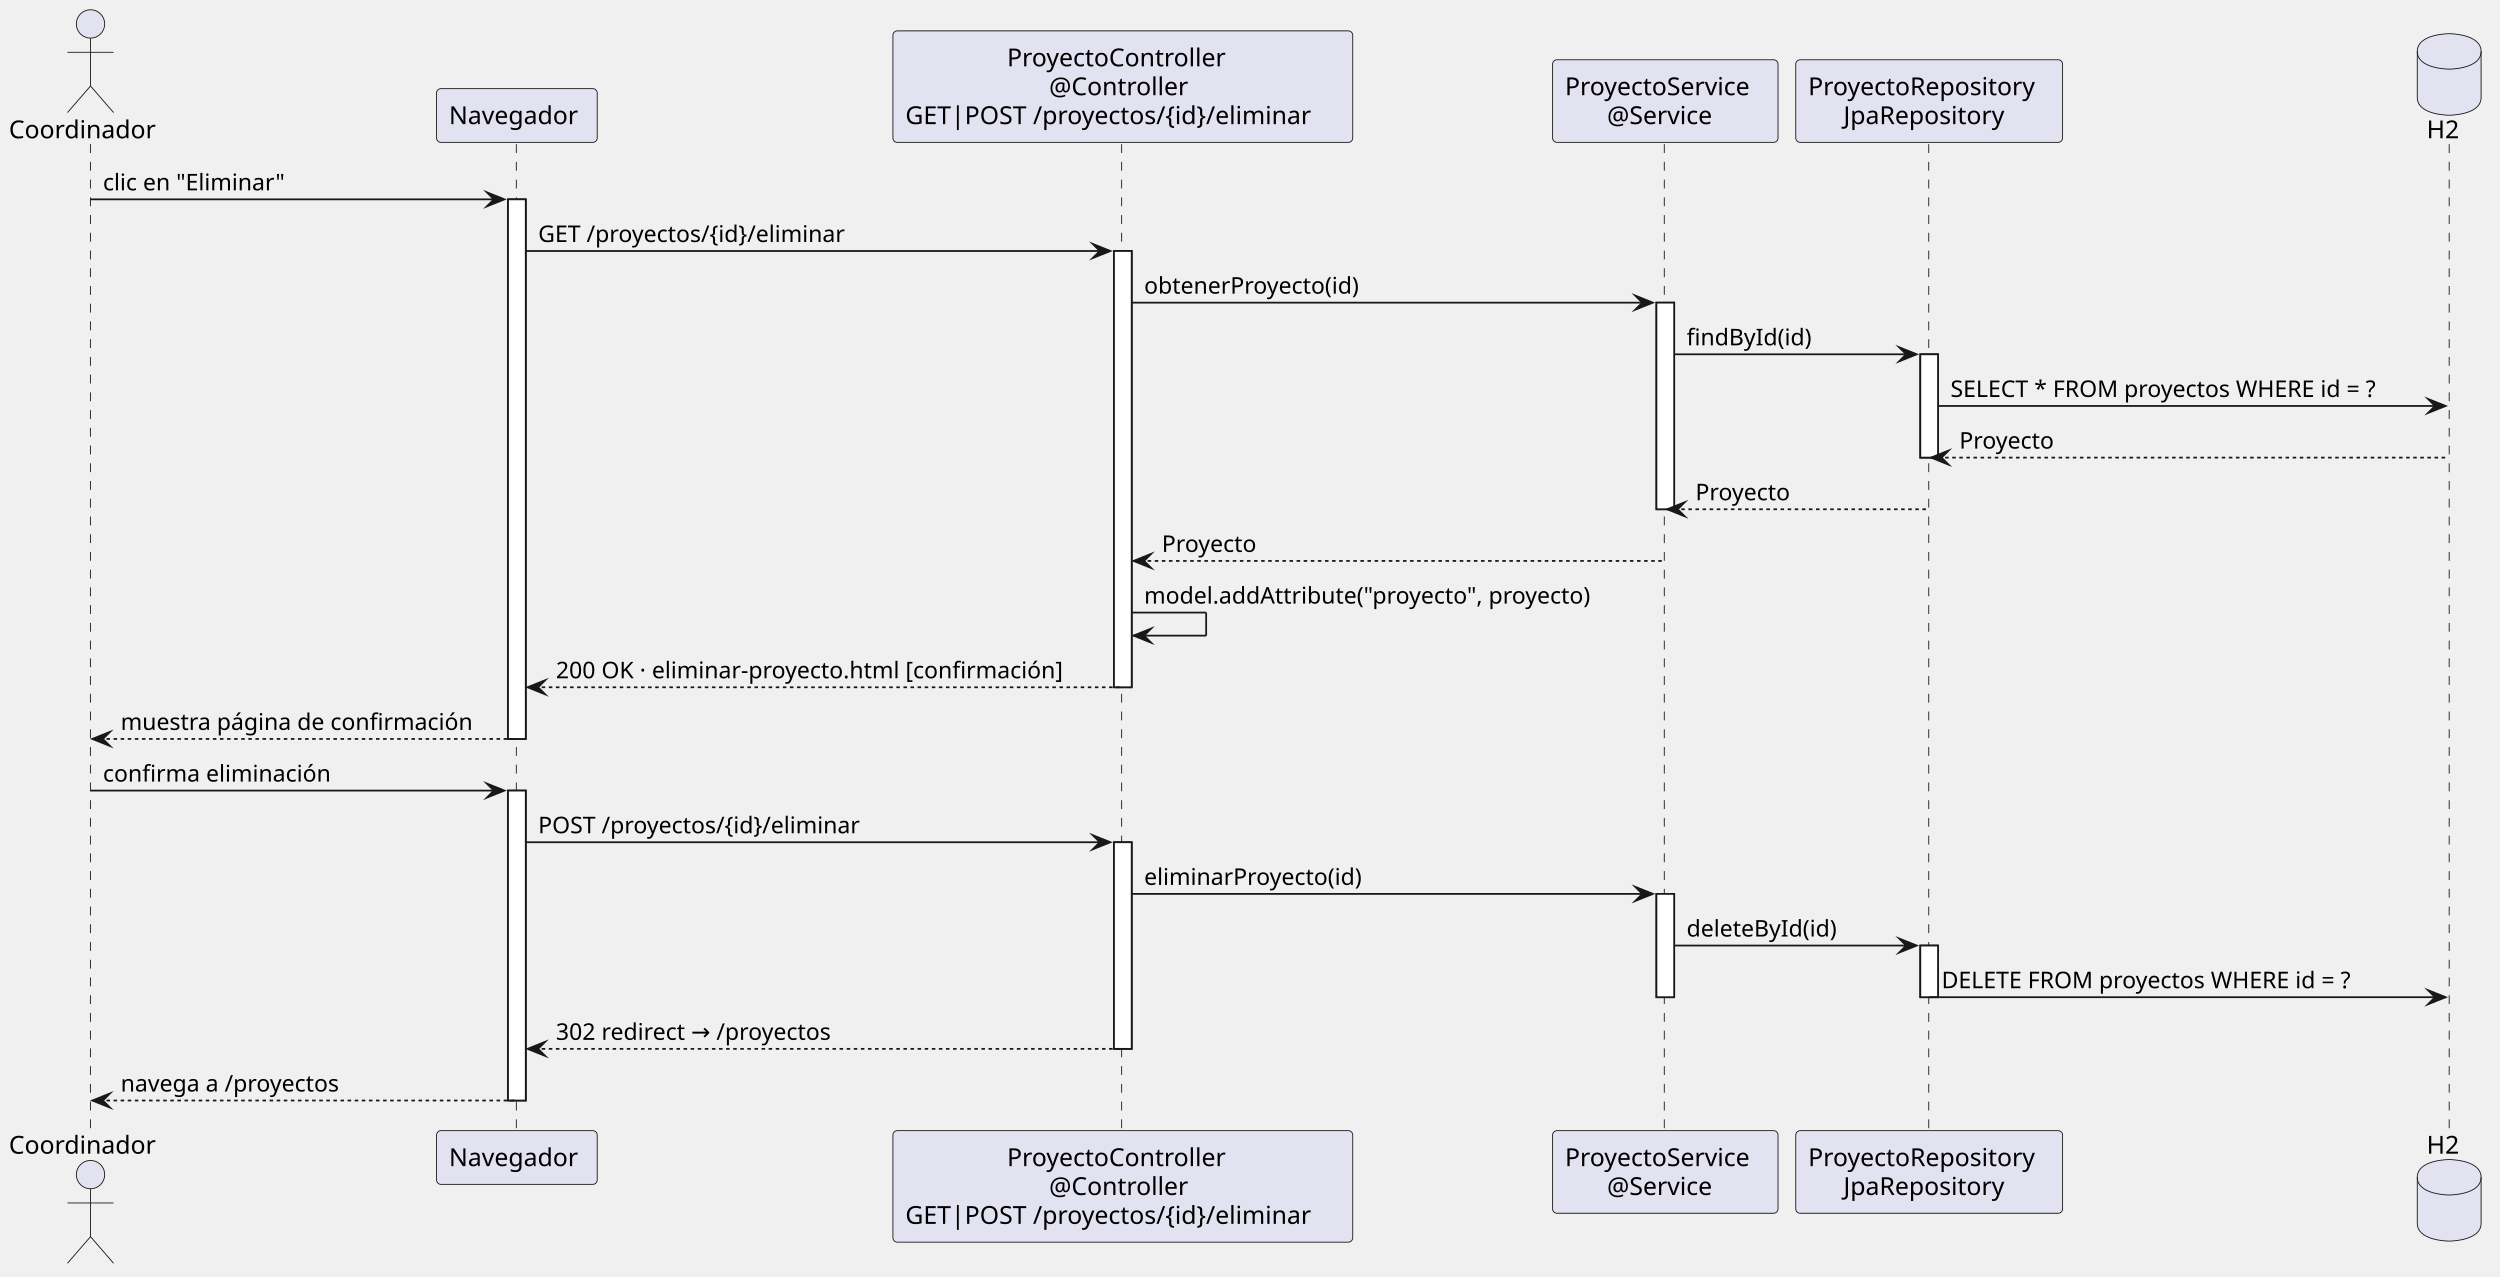
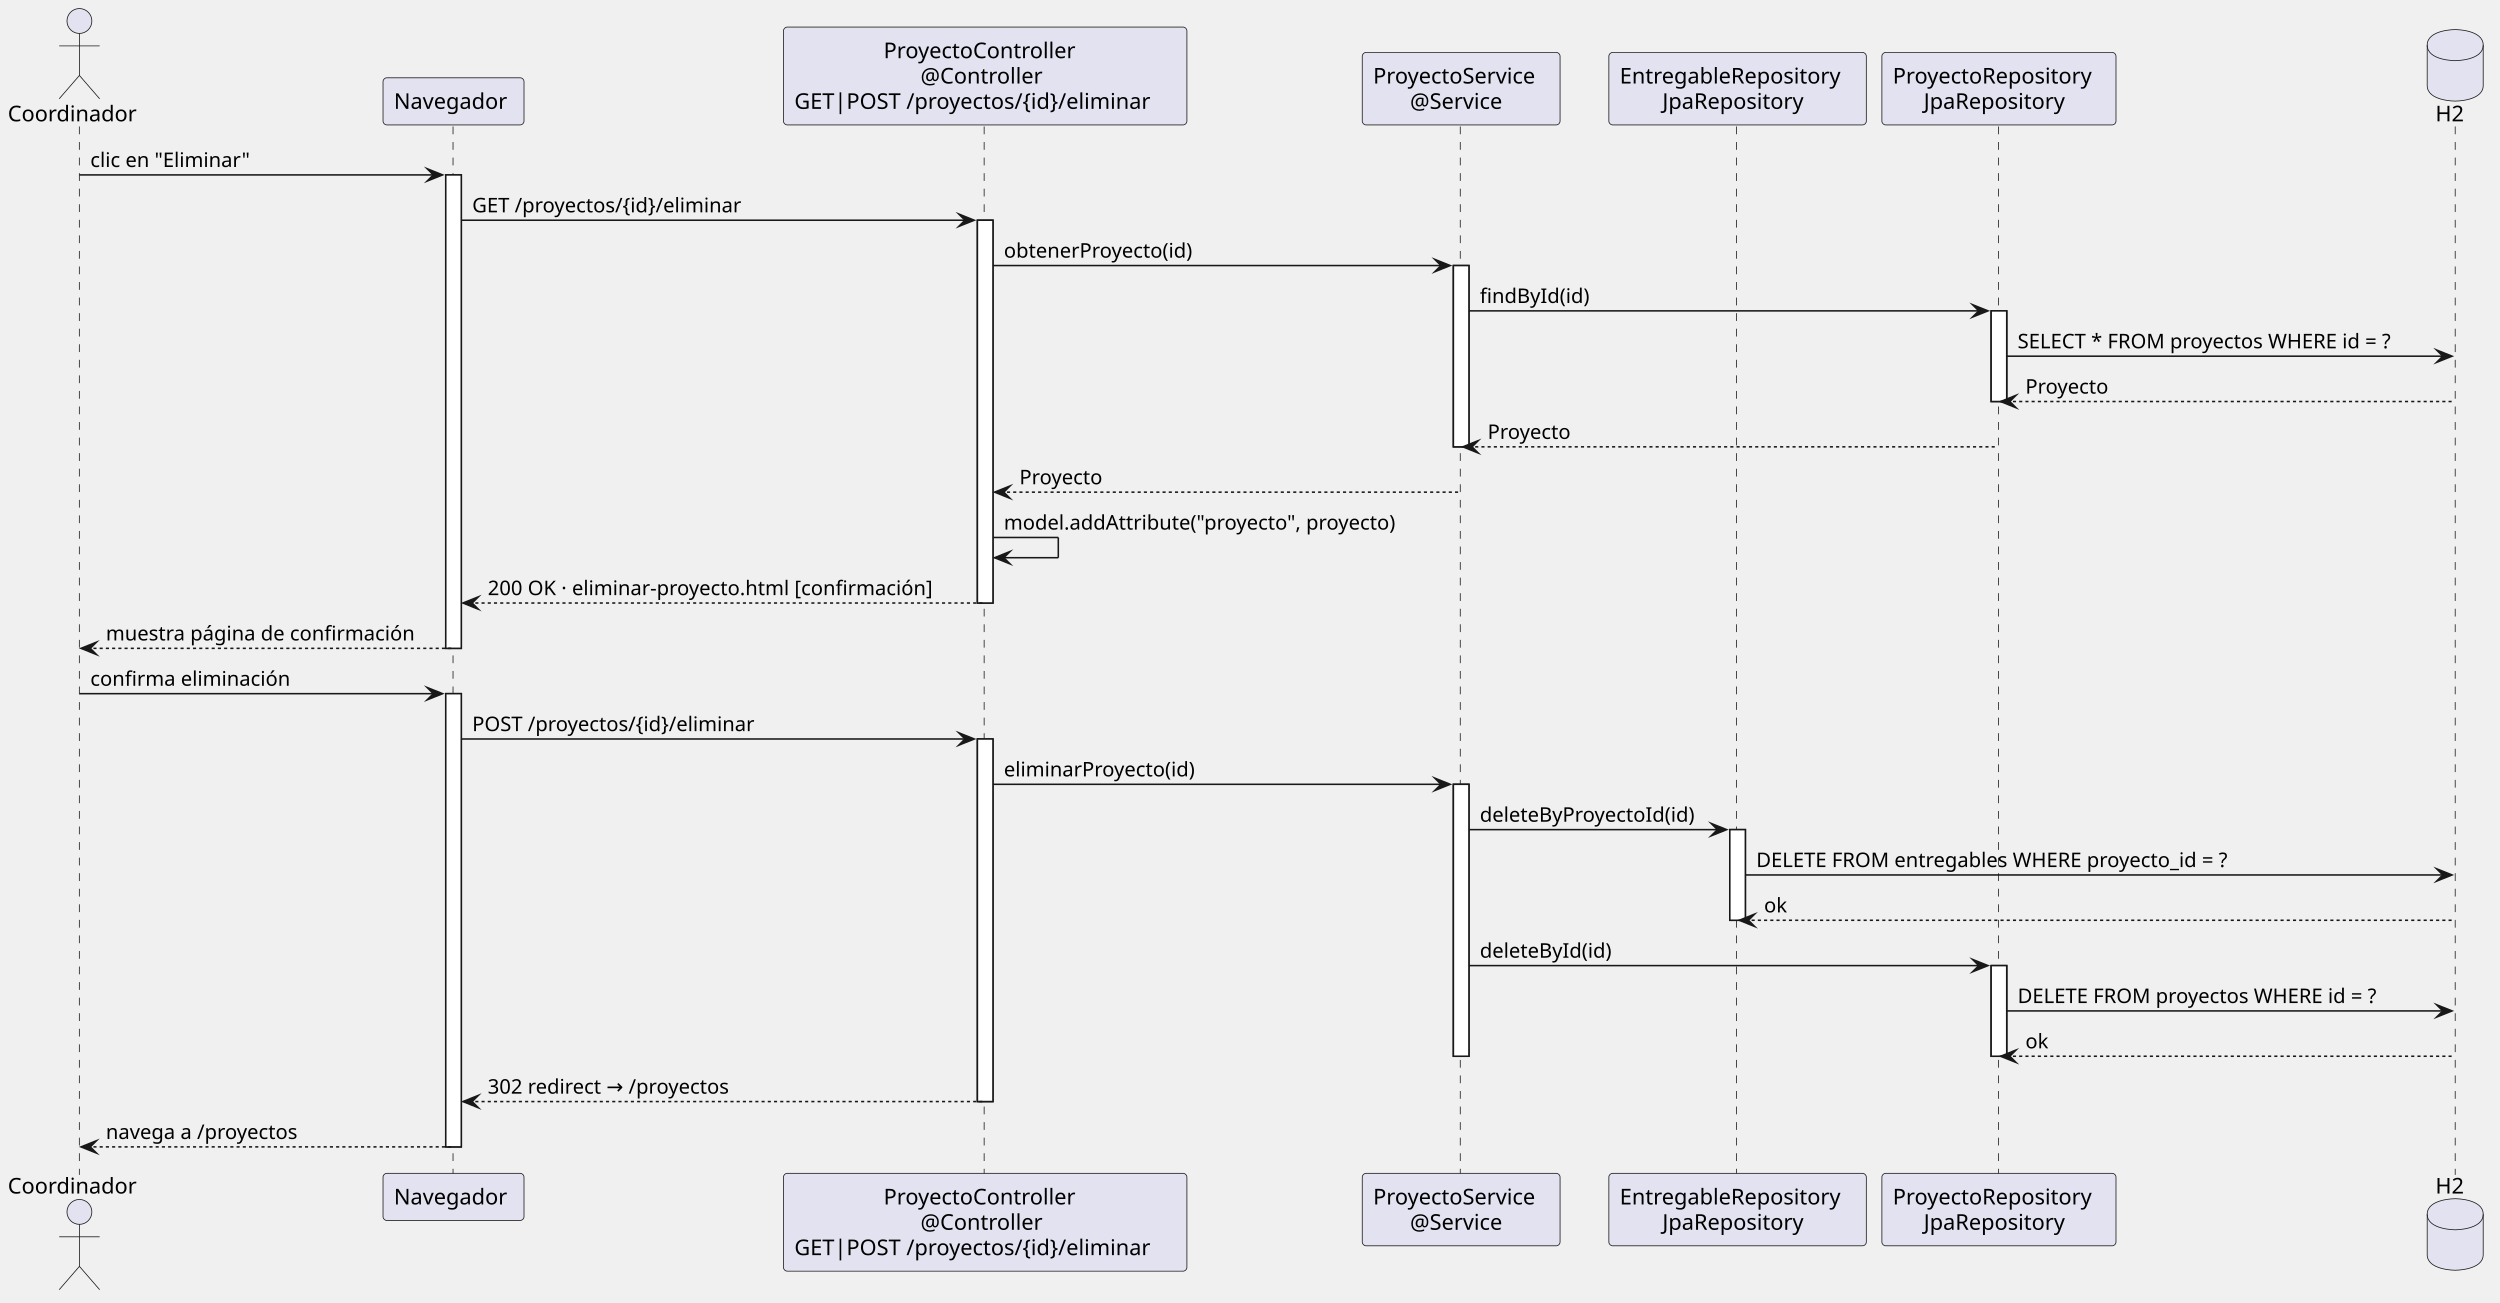
- <svg xmlns="http://www.w3.org/2000/svg" contentStyleType="text/css" data-diagram-type="SEQUENCE" height="720px" preserveAspectRatio="none" style="width:1410px;height:720px;background:#FFFFFF;" version="1.1" viewBox="0 0 1410 720" width="1410px" zoomAndPan="magnify">
+ <svg xmlns="http://www.w3.org/2000/svg" contentStyleType="text/css" data-diagram-type="SEQUENCE" height="837px" preserveAspectRatio="none" style="width:1607px;height:837px;background:#FFFFFF;" version="1.1" viewBox="0 0 1607 837" width="1607px" zoomAndPan="magnify">
  <defs />
  <g>
    <g>
      <rect fill="#FFFFFF" height="304.328" style="stroke:#181818;stroke-width:1;" width="10" x="286.522" y="112.43" />
    </g>
    <g>
-       <rect fill="#FFFFFF" height="174.797" style="stroke:#181818;stroke-width:1;" width="10" x="286.522" y="445.891" />
+       <rect fill="#FFFFFF" height="291.328" style="stroke:#181818;stroke-width:1;" width="10" x="286.522" y="445.891" />
    </g>
    <g>
      <rect fill="#FFFFFF" height="246.062" style="stroke:#181818;stroke-width:1;" width="10" x="628.275" y="141.562" />
    </g>
    <g>
-       <rect fill="#FFFFFF" height="116.531" style="stroke:#181818;stroke-width:1;" width="10" x="628.275" y="475.023" />
+       <rect fill="#FFFFFF" height="233.062" style="stroke:#181818;stroke-width:1;" width="10" x="628.275" y="475.023" />
    </g>
    <g>
      <rect fill="#FFFFFF" height="116.531" style="stroke:#181818;stroke-width:1;" width="10" x="934.234" y="170.695" />
    </g>
    <g>
-       <rect fill="#FFFFFF" height="58.266" style="stroke:#181818;stroke-width:1;" width="10" x="934.234" y="504.156" />
-     </g>
-     <g>
-       <rect fill="#FFFFFF" height="58.266" style="stroke:#181818;stroke-width:1;" width="10" x="1083.055" y="199.828" />
-     </g>
-     <g>
-       <rect fill="#FFFFFF" height="29.133" style="stroke:#181818;stroke-width:1;" width="10" x="1083.055" y="533.289" />
+       <rect fill="#FFFFFF" height="174.797" style="stroke:#181818;stroke-width:1;" width="10" x="934.234" y="504.156" />
+     </g>
+     <g>
+       <rect fill="#FFFFFF" height="58.266" style="stroke:#181818;stroke-width:1;" width="10" x="1111.921" y="533.289" />
+     </g>
+     <g>
+       <rect fill="#FFFFFF" height="58.266" style="stroke:#181818;stroke-width:1;" width="10" x="1279.917" y="199.828" />
+     </g>
+     <g>
+       <rect fill="#FFFFFF" height="58.266" style="stroke:#181818;stroke-width:1;" width="10" x="1279.917" y="620.688" />
    </g>
    <g class="participant-lifeline" data-entity-uid="part1" data-qualified-name="Coord" data-source-line="3" id="part1-lifeline">
      <g>
-         <rect fill="#000000" fill-opacity="0" height="557.391" width="8" x="47.049" y="81.297" />
-         <line style="stroke:#181818;stroke-width:0.5;stroke-dasharray:5,5;" x1="51" x2="51" y1="81.297" y2="638.688" />
+         <rect fill="#000000" fill-opacity="0" height="673.922" width="8" x="47.049" y="81.297" />
+         <line style="stroke:#181818;stroke-width:0.5;stroke-dasharray:5,5;" x1="51" x2="51" y1="81.297" y2="755.219" />
      </g>
    </g>
    <g class="participant-lifeline" data-entity-uid="part2" data-qualified-name="Nav" data-source-line="4" id="part2-lifeline">
      <g>
-         <rect fill="#000000" fill-opacity="0" height="557.391" width="8" x="287.522" y="81.297" />
-         <line style="stroke:#181818;stroke-width:0.5;stroke-dasharray:5,5;" x1="291.209" x2="291.209" y1="81.297" y2="638.688" />
+         <rect fill="#000000" fill-opacity="0" height="673.922" width="8" x="287.522" y="81.297" />
+         <line style="stroke:#181818;stroke-width:0.5;stroke-dasharray:5,5;" x1="291.209" x2="291.209" y1="81.297" y2="755.219" />
      </g>
    </g>
    <g class="participant-lifeline" data-entity-uid="part3" data-qualified-name="Ctrl" data-source-line="5" id="part3-lifeline">
      <g>
-         <rect fill="#000000" fill-opacity="0" height="557.391" width="8" x="629.275" y="81.297" />
-         <line style="stroke:#181818;stroke-width:0.5;stroke-dasharray:5,5;" x1="632.607" x2="632.607" y1="81.297" y2="638.688" />
+         <rect fill="#000000" fill-opacity="0" height="673.922" width="8" x="629.275" y="81.297" />
+         <line style="stroke:#181818;stroke-width:0.5;stroke-dasharray:5,5;" x1="632.607" x2="632.607" y1="81.297" y2="755.219" />
      </g>
    </g>
    <g class="participant-lifeline" data-entity-uid="part4" data-qualified-name="Service" data-source-line="6" id="part4-lifeline">
      <g>
-         <rect fill="#000000" fill-opacity="0" height="557.391" width="8" x="935.234" y="81.297" />
-         <line style="stroke:#181818;stroke-width:0.5;stroke-dasharray:5,5;" x1="938.656" x2="938.656" y1="81.297" y2="638.688" />
-       </g>
-     </g>
-     <g class="participant-lifeline" data-entity-uid="part5" data-qualified-name="Repo" data-source-line="7" id="part5-lifeline">
-       <g>
-         <rect fill="#000000" fill-opacity="0" height="557.391" width="8" x="1084.055" y="81.297" />
-         <line style="stroke:#181818;stroke-width:0.5;stroke-dasharray:5,5;" x1="1087.812" x2="1087.812" y1="81.297" y2="638.688" />
-       </g>
-     </g>
-     <g class="participant-lifeline" data-entity-uid="part6" data-qualified-name="DB" data-source-line="8" id="part6-lifeline">
-       <g>
-         <rect fill="#000000" fill-opacity="0" height="557.391" width="8" x="1377.339" y="81.297" />
-         <line style="stroke:#181818;stroke-width:0.5;stroke-dasharray:5,5;" x1="1381.339" x2="1381.339" y1="81.297" y2="638.688" />
+         <rect fill="#000000" fill-opacity="0" height="673.922" width="8" x="935.234" y="81.297" />
+         <line style="stroke:#181818;stroke-width:0.5;stroke-dasharray:5,5;" x1="938.656" x2="938.656" y1="81.297" y2="755.219" />
+       </g>
+     </g>
+     <g class="participant-lifeline" data-entity-uid="part5" data-qualified-name="EntRepo" data-source-line="7" id="part5-lifeline">
+       <g>
+         <rect fill="#000000" fill-opacity="0" height="673.922" width="8" x="1112.921" y="81.297" />
+         <line style="stroke:#181818;stroke-width:0.5;stroke-dasharray:5,5;" x1="1116.169" x2="1116.169" y1="81.297" y2="755.219" />
+       </g>
+     </g>
+     <g class="participant-lifeline" data-entity-uid="part6" data-qualified-name="Repo" data-source-line="8" id="part6-lifeline">
+       <g>
+         <rect fill="#000000" fill-opacity="0" height="673.922" width="8" x="1280.917" y="81.297" />
+         <line style="stroke:#181818;stroke-width:0.5;stroke-dasharray:5,5;" x1="1284.674" x2="1284.674" y1="81.297" y2="755.219" />
+       </g>
+     </g>
+     <g class="participant-lifeline" data-entity-uid="part7" data-qualified-name="DB" data-source-line="9" id="part7-lifeline">
+       <g>
+         <rect fill="#000000" fill-opacity="0" height="673.922" width="8" x="1574.202" y="81.297" />
+         <line style="stroke:#181818;stroke-width:0.5;stroke-dasharray:5,5;" x1="1578.202" x2="1578.202" y1="81.297" y2="755.219" />
      </g>
    </g>
    <g class="participant participant-head" data-entity-uid="part1" data-qualified-name="Coord" data-source-line="3" id="part1-head">
      <text fill="#000000" font-family="sans-serif" font-size="14" lengthAdjust="spacing" textLength="86.099" x="5" y="77.995">Coordinador</text>
      <ellipse cx="51.049" cy="13.5" fill="#E2E2F0" rx="8" ry="8" style="stroke:#181818;stroke-width:0.5;" />
      <path d="M51.049,21.5 L51.049,48.5 M38.049,29.5 L64.049,29.5 M51.049,48.5 L38.049,63.5 M51.049,48.5 L64.049,63.5" fill="none" style="stroke:#181818;stroke-width:0.5;" />
    </g>
    <g class="participant participant-tail" data-entity-uid="part1" data-qualified-name="Coord" data-source-line="3" id="part1-tail">
-       <text fill="#000000" font-family="sans-serif" font-size="14" lengthAdjust="spacing" textLength="86.099" x="5" y="650.683">Coordinador</text>
-       <ellipse cx="51.049" cy="662.484" fill="#E2E2F0" rx="8" ry="8" style="stroke:#181818;stroke-width:0.5;" />
-       <path d="M51.049,670.484 L51.049,697.484 M38.049,678.484 L64.049,678.484 M51.049,697.484 L38.049,712.484 M51.049,697.484 L64.049,712.484" fill="none" style="stroke:#181818;stroke-width:0.5;" />
+       <text fill="#000000" font-family="sans-serif" font-size="14" lengthAdjust="spacing" textLength="86.099" x="5" y="767.214">Coordinador</text>
+       <ellipse cx="51.049" cy="779.016" fill="#E2E2F0" rx="8" ry="8" style="stroke:#181818;stroke-width:0.5;" />
+       <path d="M51.049,787.016 L51.049,814.016 M38.049,795.016 L64.049,795.016 M51.049,814.016 L38.049,829.016 M51.049,814.016 L64.049,829.016" fill="none" style="stroke:#181818;stroke-width:0.5;" />
    </g>
    <g class="participant participant-head" data-entity-uid="part2" data-qualified-name="Nav" data-source-line="4" id="part2-head">
      <rect fill="#E2E2F0" height="30.297" rx="2.5" ry="2.5" style="stroke:#181818;stroke-width:0.5;" width="90.624" x="246.209" y="50" />
      <text fill="#000000" font-family="sans-serif" font-size="14" lengthAdjust="spacing" textLength="76.624" x="253.209" y="69.995">Navegador</text>
    </g>
    <g class="participant participant-tail" data-entity-uid="part2" data-qualified-name="Nav" data-source-line="4" id="part2-tail">
-       <rect fill="#E2E2F0" height="30.297" rx="2.5" ry="2.5" style="stroke:#181818;stroke-width:0.5;" width="90.624" x="246.209" y="637.688" />
-       <text fill="#000000" font-family="sans-serif" font-size="14" lengthAdjust="spacing" textLength="76.624" x="253.209" y="657.683">Navegador</text>
+       <rect fill="#E2E2F0" height="30.297" rx="2.5" ry="2.5" style="stroke:#181818;stroke-width:0.5;" width="90.624" x="246.209" y="754.219" />
+       <text fill="#000000" font-family="sans-serif" font-size="14" lengthAdjust="spacing" textLength="76.624" x="253.209" y="774.214">Navegador</text>
    </g>
    <g class="participant participant-head" data-entity-uid="part3" data-qualified-name="Ctrl" data-source-line="5" id="part3-head">
      <rect fill="#E2E2F0" height="62.891" rx="2.5" ry="2.5" style="stroke:#181818;stroke-width:0.5;" width="259.335" x="503.607" y="17.406" />
      <text fill="#000000" font-family="sans-serif" font-size="14" lengthAdjust="spacing" textLength="130.587" x="567.981" y="37.401">ProyectoController</text>
      <text fill="#000000" font-family="sans-serif" font-size="14" lengthAdjust="spacing" textLength="83.173" x="591.688" y="53.698">@Controller</text>
      <text fill="#000000" font-family="sans-serif" font-size="14" lengthAdjust="spacing" textLength="245.335" x="510.607" y="69.995">GET|POST /proyectos/{id}/eliminar</text>
    </g>
    <g class="participant participant-tail" data-entity-uid="part3" data-qualified-name="Ctrl" data-source-line="5" id="part3-tail">
-       <rect fill="#E2E2F0" height="62.891" rx="2.5" ry="2.5" style="stroke:#181818;stroke-width:0.5;" width="259.335" x="503.607" y="637.688" />
-       <text fill="#000000" font-family="sans-serif" font-size="14" lengthAdjust="spacing" textLength="130.587" x="567.981" y="657.683">ProyectoController</text>
-       <text fill="#000000" font-family="sans-serif" font-size="14" lengthAdjust="spacing" textLength="83.173" x="591.688" y="673.98">@Controller</text>
-       <text fill="#000000" font-family="sans-serif" font-size="14" lengthAdjust="spacing" textLength="245.335" x="510.607" y="690.276">GET|POST /proyectos/{id}/eliminar</text>
+       <rect fill="#E2E2F0" height="62.891" rx="2.5" ry="2.5" style="stroke:#181818;stroke-width:0.5;" width="259.335" x="503.607" y="754.219" />
+       <text fill="#000000" font-family="sans-serif" font-size="14" lengthAdjust="spacing" textLength="130.587" x="567.981" y="774.214">ProyectoController</text>
+       <text fill="#000000" font-family="sans-serif" font-size="14" lengthAdjust="spacing" textLength="83.173" x="591.688" y="790.511">@Controller</text>
+       <text fill="#000000" font-family="sans-serif" font-size="14" lengthAdjust="spacing" textLength="245.335" x="510.607" y="806.808">GET|POST /proyectos/{id}/eliminar</text>
    </g>
    <g class="participant participant-head" data-entity-uid="part4" data-qualified-name="Service" data-source-line="6" id="part4-head">
      <rect fill="#E2E2F0" height="46.594" rx="2.5" ry="2.5" style="stroke:#181818;stroke-width:0.5;" width="127.155" x="875.656" y="33.703" />
      <text fill="#000000" font-family="sans-serif" font-size="14" lengthAdjust="spacing" textLength="113.155" x="882.656" y="53.698">ProyectoService</text>
      <text fill="#000000" font-family="sans-serif" font-size="14" lengthAdjust="spacing" textLength="65.741" x="906.363" y="69.995">@Service</text>
    </g>
    <g class="participant participant-tail" data-entity-uid="part4" data-qualified-name="Service" data-source-line="6" id="part4-tail">
-       <rect fill="#E2E2F0" height="46.594" rx="2.5" ry="2.5" style="stroke:#181818;stroke-width:0.5;" width="127.155" x="875.656" y="637.688" />
-       <text fill="#000000" font-family="sans-serif" font-size="14" lengthAdjust="spacing" textLength="113.155" x="882.656" y="657.683">ProyectoService</text>
-       <text fill="#000000" font-family="sans-serif" font-size="14" lengthAdjust="spacing" textLength="65.741" x="906.363" y="673.98">@Service</text>
-     </g>
-     <g class="participant participant-head" data-entity-uid="part5" data-qualified-name="Repo" data-source-line="7" id="part5-head">
-       <rect fill="#E2E2F0" height="46.594" rx="2.5" ry="2.5" style="stroke:#181818;stroke-width:0.5;" width="150.486" x="1012.812" y="33.703" />
-       <text fill="#000000" font-family="sans-serif" font-size="14" lengthAdjust="spacing" textLength="136.486" x="1019.812" y="53.698">ProyectoRepository</text>
-       <text fill="#000000" font-family="sans-serif" font-size="14" lengthAdjust="spacing" textLength="96.667" x="1039.721" y="69.995">JpaRepository</text>
-     </g>
-     <g class="participant participant-tail" data-entity-uid="part5" data-qualified-name="Repo" data-source-line="7" id="part5-tail">
-       <rect fill="#E2E2F0" height="46.594" rx="2.5" ry="2.5" style="stroke:#181818;stroke-width:0.5;" width="150.486" x="1012.812" y="637.688" />
-       <text fill="#000000" font-family="sans-serif" font-size="14" lengthAdjust="spacing" textLength="136.486" x="1019.812" y="657.683">ProyectoRepository</text>
-       <text fill="#000000" font-family="sans-serif" font-size="14" lengthAdjust="spacing" textLength="96.667" x="1039.721" y="673.98">JpaRepository</text>
-     </g>
-     <g class="participant participant-head" data-entity-uid="part6" data-qualified-name="DB" data-source-line="8" id="part6-head">
-       <text fill="#000000" font-family="sans-serif" font-size="14" lengthAdjust="spacing" textLength="19.435" x="1368.622" y="77.995">H2</text>
-       <path d="M1363.339,29 C1363.339,19 1381.339,19 1381.339,19 C1381.339,19 1399.339,19 1399.339,29 L1399.339,55 C1399.339,65 1381.339,65 1381.339,65 C1381.339,65 1363.339,65 1363.339,55 L1363.339,29" fill="#E2E2F0" style="stroke:#181818;stroke-width:0.5;" />
-       <path d="M1363.339,29 C1363.339,39 1381.339,39 1381.339,39 C1381.339,39 1399.339,39 1399.339,29" fill="none" style="stroke:#181818;stroke-width:0.5;" />
-     </g>
-     <g class="participant participant-tail" data-entity-uid="part6" data-qualified-name="DB" data-source-line="8" id="part6-tail">
-       <text fill="#000000" font-family="sans-serif" font-size="14" lengthAdjust="spacing" textLength="19.435" x="1368.622" y="650.683">H2</text>
-       <path d="M1363.339,663.984 C1363.339,653.984 1381.339,653.984 1381.339,653.984 C1381.339,653.984 1399.339,653.984 1399.339,663.984 L1399.339,689.984 C1399.339,699.984 1381.339,699.984 1381.339,699.984 C1381.339,699.984 1363.339,699.984 1363.339,689.984 L1363.339,663.984" fill="#E2E2F0" style="stroke:#181818;stroke-width:0.5;" />
-       <path d="M1363.339,663.984 C1363.339,673.984 1381.339,673.984 1381.339,673.984 C1381.339,673.984 1399.339,673.984 1399.339,663.984" fill="none" style="stroke:#181818;stroke-width:0.5;" />
+       <rect fill="#E2E2F0" height="46.594" rx="2.5" ry="2.5" style="stroke:#181818;stroke-width:0.5;" width="127.155" x="875.656" y="754.219" />
+       <text fill="#000000" font-family="sans-serif" font-size="14" lengthAdjust="spacing" textLength="113.155" x="882.656" y="774.214">ProyectoService</text>
+       <text fill="#000000" font-family="sans-serif" font-size="14" lengthAdjust="spacing" textLength="65.741" x="906.363" y="790.511">@Service</text>
+     </g>
+     <g class="participant participant-head" data-entity-uid="part5" data-qualified-name="EntRepo" data-source-line="7" id="part5-head">
+       <rect fill="#E2E2F0" height="46.594" rx="2.5" ry="2.5" style="stroke:#181818;stroke-width:0.5;" width="165.505" x="1034.169" y="33.703" />
+       <text fill="#000000" font-family="sans-serif" font-size="14" lengthAdjust="spacing" textLength="151.505" x="1041.169" y="53.698">EntregableRepository</text>
+       <text fill="#000000" font-family="sans-serif" font-size="14" lengthAdjust="spacing" textLength="96.667" x="1068.588" y="69.995">JpaRepository</text>
+     </g>
+     <g class="participant participant-tail" data-entity-uid="part5" data-qualified-name="EntRepo" data-source-line="7" id="part5-tail">
+       <rect fill="#E2E2F0" height="46.594" rx="2.5" ry="2.5" style="stroke:#181818;stroke-width:0.5;" width="165.505" x="1034.169" y="754.219" />
+       <text fill="#000000" font-family="sans-serif" font-size="14" lengthAdjust="spacing" textLength="151.505" x="1041.169" y="774.214">EntregableRepository</text>
+       <text fill="#000000" font-family="sans-serif" font-size="14" lengthAdjust="spacing" textLength="96.667" x="1068.588" y="790.511">JpaRepository</text>
+     </g>
+     <g class="participant participant-head" data-entity-uid="part6" data-qualified-name="Repo" data-source-line="8" id="part6-head">
+       <rect fill="#E2E2F0" height="46.594" rx="2.5" ry="2.5" style="stroke:#181818;stroke-width:0.5;" width="150.486" x="1209.674" y="33.703" />
+       <text fill="#000000" font-family="sans-serif" font-size="14" lengthAdjust="spacing" textLength="136.486" x="1216.674" y="53.698">ProyectoRepository</text>
+       <text fill="#000000" font-family="sans-serif" font-size="14" lengthAdjust="spacing" textLength="96.667" x="1236.583" y="69.995">JpaRepository</text>
+     </g>
+     <g class="participant participant-tail" data-entity-uid="part6" data-qualified-name="Repo" data-source-line="8" id="part6-tail">
+       <rect fill="#E2E2F0" height="46.594" rx="2.5" ry="2.5" style="stroke:#181818;stroke-width:0.5;" width="150.486" x="1209.674" y="754.219" />
+       <text fill="#000000" font-family="sans-serif" font-size="14" lengthAdjust="spacing" textLength="136.486" x="1216.674" y="774.214">ProyectoRepository</text>
+       <text fill="#000000" font-family="sans-serif" font-size="14" lengthAdjust="spacing" textLength="96.667" x="1236.583" y="790.511">JpaRepository</text>
+     </g>
+     <g class="participant participant-head" data-entity-uid="part7" data-qualified-name="DB" data-source-line="9" id="part7-head">
+       <text fill="#000000" font-family="sans-serif" font-size="14" lengthAdjust="spacing" textLength="19.435" x="1565.484" y="77.995">H2</text>
+       <path d="M1560.202,29 C1560.202,19 1578.202,19 1578.202,19 C1578.202,19 1596.202,19 1596.202,29 L1596.202,55 C1596.202,65 1578.202,65 1578.202,65 C1578.202,65 1560.202,65 1560.202,55 L1560.202,29" fill="#E2E2F0" style="stroke:#181818;stroke-width:0.5;" />
+       <path d="M1560.202,29 C1560.202,39 1578.202,39 1578.202,39 C1578.202,39 1596.202,39 1596.202,29" fill="none" style="stroke:#181818;stroke-width:0.5;" />
+     </g>
+     <g class="participant participant-tail" data-entity-uid="part7" data-qualified-name="DB" data-source-line="9" id="part7-tail">
+       <text fill="#000000" font-family="sans-serif" font-size="14" lengthAdjust="spacing" textLength="19.435" x="1565.484" y="767.214">H2</text>
+       <path d="M1560.202,780.516 C1560.202,770.516 1578.202,770.516 1578.202,770.516 C1578.202,770.516 1596.202,770.516 1596.202,780.516 L1596.202,806.516 C1596.202,816.516 1578.202,816.516 1578.202,816.516 C1578.202,816.516 1560.202,816.516 1560.202,806.516 L1560.202,780.516" fill="#E2E2F0" style="stroke:#181818;stroke-width:0.5;" />
+       <path d="M1560.202,780.516 C1560.202,790.516 1578.202,790.516 1578.202,790.516 C1578.202,790.516 1596.202,790.516 1596.202,780.516" fill="none" style="stroke:#181818;stroke-width:0.5;" />
    </g>
    <g>
      <rect fill="#FFFFFF" height="304.328" style="stroke:#181818;stroke-width:1;" width="10" x="286.522" y="112.43" />
    </g>
    <g>
-       <rect fill="#FFFFFF" height="174.797" style="stroke:#181818;stroke-width:1;" width="10" x="286.522" y="445.891" />
+       <rect fill="#FFFFFF" height="291.328" style="stroke:#181818;stroke-width:1;" width="10" x="286.522" y="445.891" />
    </g>
    <g>
      <rect fill="#FFFFFF" height="246.062" style="stroke:#181818;stroke-width:1;" width="10" x="628.275" y="141.562" />
    </g>
    <g>
-       <rect fill="#FFFFFF" height="116.531" style="stroke:#181818;stroke-width:1;" width="10" x="628.275" y="475.023" />
+       <rect fill="#FFFFFF" height="233.062" style="stroke:#181818;stroke-width:1;" width="10" x="628.275" y="475.023" />
    </g>
    <g>
      <rect fill="#FFFFFF" height="116.531" style="stroke:#181818;stroke-width:1;" width="10" x="934.234" y="170.695" />
    </g>
    <g>
-       <rect fill="#FFFFFF" height="58.266" style="stroke:#181818;stroke-width:1;" width="10" x="934.234" y="504.156" />
-     </g>
-     <g>
-       <rect fill="#FFFFFF" height="58.266" style="stroke:#181818;stroke-width:1;" width="10" x="1083.055" y="199.828" />
-     </g>
-     <g>
-       <rect fill="#FFFFFF" height="29.133" style="stroke:#181818;stroke-width:1;" width="10" x="1083.055" y="533.289" />
-     </g>
-     <g class="message" data-entity-1="part1" data-entity-2="part2" data-source-line="10" id="msg1">
+       <rect fill="#FFFFFF" height="174.797" style="stroke:#181818;stroke-width:1;" width="10" x="934.234" y="504.156" />
+     </g>
+     <g>
+       <rect fill="#FFFFFF" height="58.266" style="stroke:#181818;stroke-width:1;" width="10" x="1111.921" y="533.289" />
+     </g>
+     <g>
+       <rect fill="#FFFFFF" height="58.266" style="stroke:#181818;stroke-width:1;" width="10" x="1279.917" y="199.828" />
+     </g>
+     <g>
+       <rect fill="#FFFFFF" height="58.266" style="stroke:#181818;stroke-width:1;" width="10" x="1279.917" y="620.688" />
+     </g>
+     <g class="message" data-entity-1="part1" data-entity-2="part2" data-source-line="11" id="msg1">
      <polygon fill="#181818" points="274.522,108.43,284.522,112.43,274.522,116.43,278.522,112.43" style="stroke:#181818;stroke-width:1;stroke-linejoin:miter;stroke-miterlimit:10;" />
      <line style="stroke:#181818;stroke-width:1;" x1="51.049" x2="280.522" y1="112.43" y2="112.43" />
      <text fill="#000000" font-family="sans-serif" font-size="13" lengthAdjust="spacing" textLength="111.243" x="58.049" y="107.364">clic en "Eliminar"</text>
    </g>
-     <g class="message" data-entity-1="part2" data-entity-2="part3" data-source-line="12" id="msg2">
+     <g class="message" data-entity-1="part2" data-entity-2="part3" data-source-line="13" id="msg2">
      <polygon fill="#181818" points="616.275,137.562,626.275,141.562,616.275,145.562,620.275,141.562" style="stroke:#181818;stroke-width:1;stroke-linejoin:miter;stroke-miterlimit:10;" />
      <line style="stroke:#181818;stroke-width:1;" x1="296.522" x2="622.275" y1="141.562" y2="141.562" />
      <text fill="#000000" font-family="sans-serif" font-size="13" lengthAdjust="spacing" textLength="189.167" x="303.522" y="136.497">GET /proyectos/{id}/eliminar</text>
    </g>
-     <g class="message" data-entity-1="part3" data-entity-2="part4" data-source-line="14" id="msg3">
+     <g class="message" data-entity-1="part3" data-entity-2="part4" data-source-line="15" id="msg3">
      <polygon fill="#181818" points="922.234,166.695,932.234,170.695,922.234,174.695,926.234,170.695" style="stroke:#181818;stroke-width:1;stroke-linejoin:miter;stroke-miterlimit:10;" />
      <line style="stroke:#181818;stroke-width:1;" x1="638.275" x2="928.234" y1="170.695" y2="170.695" />
      <text fill="#000000" font-family="sans-serif" font-size="13" lengthAdjust="spacing" textLength="129.917" x="645.275" y="165.629">obtenerProyecto(id)</text>
    </g>
-     <g class="message" data-entity-1="part4" data-entity-2="part5" data-source-line="16" id="msg4">
-       <polygon fill="#181818" points="1071.055,195.828,1081.055,199.828,1071.055,203.828,1075.055,199.828" style="stroke:#181818;stroke-width:1;stroke-linejoin:miter;stroke-miterlimit:10;" />
-       <line style="stroke:#181818;stroke-width:1;" x1="944.234" x2="1077.055" y1="199.828" y2="199.828" />
+     <g class="message" data-entity-1="part4" data-entity-2="part6" data-source-line="17" id="msg4">
+       <polygon fill="#181818" points="1267.917,195.828,1277.917,199.828,1267.917,203.828,1271.917,199.828" style="stroke:#181818;stroke-width:1;stroke-linejoin:miter;stroke-miterlimit:10;" />
+       <line style="stroke:#181818;stroke-width:1;" x1="944.234" x2="1273.917" y1="199.828" y2="199.828" />
      <text fill="#000000" font-family="sans-serif" font-size="13" lengthAdjust="spacing" textLength="75.385" x="951.234" y="194.762">findById(id)</text>
    </g>
-     <g class="message" data-entity-1="part5" data-entity-2="part6" data-source-line="18" id="msg5">
-       <polygon fill="#181818" points="1369.339,224.961,1379.339,228.961,1369.339,232.961,1373.339,228.961" style="stroke:#181818;stroke-width:1;stroke-linejoin:miter;stroke-miterlimit:10;" />
-       <line style="stroke:#181818;stroke-width:1;" x1="1093.055" x2="1375.339" y1="228.961" y2="228.961" />
-       <text fill="#000000" font-family="sans-serif" font-size="13" lengthAdjust="spacing" textLength="264.285" x="1100.055" y="223.895">SELECT * FROM proyectos WHERE id = ?</text>
-     </g>
-     <g class="message" data-entity-1="part6" data-entity-2="part5" data-source-line="19" id="msg6">
-       <polygon fill="#181818" points="1099.055,254.094,1089.055,258.094,1099.055,262.094,1095.055,258.094" style="stroke:#181818;stroke-width:1;stroke-linejoin:miter;stroke-miterlimit:10;" />
-       <line style="stroke:#181818;stroke-width:1;stroke-dasharray:2,2;" x1="1093.055" x2="1380.339" y1="258.094" y2="258.094" />
-       <text fill="#000000" font-family="sans-serif" font-size="13" lengthAdjust="spacing" textLength="57.027" x="1105.055" y="253.028">Proyecto</text>
-     </g>
-     <g class="message" data-entity-1="part5" data-entity-2="part4" data-source-line="21" id="msg7">
+     <g class="message" data-entity-1="part6" data-entity-2="part7" data-source-line="19" id="msg5">
+       <polygon fill="#181818" points="1566.202,224.961,1576.202,228.961,1566.202,232.961,1570.202,228.961" style="stroke:#181818;stroke-width:1;stroke-linejoin:miter;stroke-miterlimit:10;" />
+       <line style="stroke:#181818;stroke-width:1;" x1="1289.917" x2="1572.202" y1="228.961" y2="228.961" />
+       <text fill="#000000" font-family="sans-serif" font-size="13" lengthAdjust="spacing" textLength="264.285" x="1296.917" y="223.895">SELECT * FROM proyectos WHERE id = ?</text>
+     </g>
+     <g class="message" data-entity-1="part7" data-entity-2="part6" data-source-line="20" id="msg6">
+       <polygon fill="#181818" points="1295.917,254.094,1285.917,258.094,1295.917,262.094,1291.917,258.094" style="stroke:#181818;stroke-width:1;stroke-linejoin:miter;stroke-miterlimit:10;" />
+       <line style="stroke:#181818;stroke-width:1;stroke-dasharray:2,2;" x1="1289.917" x2="1577.202" y1="258.094" y2="258.094" />
+       <text fill="#000000" font-family="sans-serif" font-size="13" lengthAdjust="spacing" textLength="57.027" x="1301.917" y="253.028">Proyecto</text>
+     </g>
+     <g class="message" data-entity-1="part6" data-entity-2="part4" data-source-line="22" id="msg7">
      <polygon fill="#181818" points="950.234,283.227,940.234,287.227,950.234,291.227,946.234,287.227" style="stroke:#181818;stroke-width:1;stroke-linejoin:miter;stroke-miterlimit:10;" />
-       <line style="stroke:#181818;stroke-width:1;stroke-dasharray:2,2;" x1="944.234" x2="1087.055" y1="287.227" y2="287.227" />
+       <line style="stroke:#181818;stroke-width:1;stroke-dasharray:2,2;" x1="944.234" x2="1283.917" y1="287.227" y2="287.227" />
      <text fill="#000000" font-family="sans-serif" font-size="13" lengthAdjust="spacing" textLength="57.027" x="956.234" y="282.161">Proyecto</text>
    </g>
-     <g class="message" data-entity-1="part4" data-entity-2="part3" data-source-line="23" id="msg8">
+     <g class="message" data-entity-1="part4" data-entity-2="part3" data-source-line="24" id="msg8">
      <polygon fill="#181818" points="649.275,312.359,639.275,316.359,649.275,320.359,645.275,316.359" style="stroke:#181818;stroke-width:1;stroke-linejoin:miter;stroke-miterlimit:10;" />
      <line style="stroke:#181818;stroke-width:1;stroke-dasharray:2,2;" x1="643.275" x2="938.234" y1="316.359" y2="316.359" />
      <text fill="#000000" font-family="sans-serif" font-size="13" lengthAdjust="spacing" textLength="57.027" x="655.275" y="311.293">Proyecto</text>
    </g>
-     <g class="message" data-entity-1="part3" data-entity-2="part3" data-source-line="24" id="msg9">
+     <g class="message" data-entity-1="part3" data-entity-2="part3" data-source-line="25" id="msg9">
      <line style="stroke:#181818;stroke-width:1;" x1="638.275" x2="680.275" y1="345.492" y2="345.492" />
      <line style="stroke:#181818;stroke-width:1;" x1="680.275" x2="680.275" y1="345.492" y2="358.492" />
      <line style="stroke:#181818;stroke-width:1;" x1="639.275" x2="680.275" y1="358.492" y2="358.492" />
      <polygon fill="#181818" points="649.275,354.492,639.275,358.492,649.275,362.492,645.275,358.492" style="stroke:#181818;stroke-width:1;stroke-linejoin:miter;stroke-miterlimit:10;" />
      <text fill="#000000" font-family="sans-serif" font-size="13" lengthAdjust="spacing" textLength="271.959" x="645.275" y="340.426">model.addAttribute("proyecto", proyecto)</text>
    </g>
-     <g class="message" data-entity-1="part3" data-entity-2="part2" data-source-line="25" id="msg10">
+     <g class="message" data-entity-1="part3" data-entity-2="part2" data-source-line="26" id="msg10">
      <polygon fill="#181818" points="307.522,383.625,297.522,387.625,307.522,391.625,303.522,387.625" style="stroke:#181818;stroke-width:1;stroke-linejoin:miter;stroke-miterlimit:10;" />
      <line style="stroke:#181818;stroke-width:1;stroke-dasharray:2,2;" x1="301.522" x2="632.275" y1="387.625" y2="387.625" />
      <text fill="#000000" font-family="sans-serif" font-size="13" lengthAdjust="spacing" textLength="307.753" x="313.522" y="382.559">200 OK · eliminar-proyecto.html [confirmación]</text>
    </g>
-     <g class="message" data-entity-1="part2" data-entity-2="part1" data-source-line="27" id="msg11">
+     <g class="message" data-entity-1="part2" data-entity-2="part1" data-source-line="28" id="msg11">
      <polygon fill="#181818" points="62.049,412.758,52.049,416.758,62.049,420.758,58.049,416.758" style="stroke:#181818;stroke-width:1;stroke-linejoin:miter;stroke-miterlimit:10;" />
      <line style="stroke:#181818;stroke-width:1;stroke-dasharray:2,2;" x1="56.049" x2="290.522" y1="416.758" y2="416.758" />
      <text fill="#000000" font-family="sans-serif" font-size="13" lengthAdjust="spacing" textLength="211.472" x="68.049" y="411.692">muestra página de confirmación</text>
    </g>
-     <g class="message" data-entity-1="part1" data-entity-2="part2" data-source-line="30" id="msg12">
+     <g class="message" data-entity-1="part1" data-entity-2="part2" data-source-line="31" id="msg12">
      <polygon fill="#181818" points="274.522,441.891,284.522,445.891,274.522,449.891,278.522,445.891" style="stroke:#181818;stroke-width:1;stroke-linejoin:miter;stroke-miterlimit:10;" />
      <line style="stroke:#181818;stroke-width:1;" x1="51.049" x2="280.522" y1="445.891" y2="445.891" />
      <text fill="#000000" font-family="sans-serif" font-size="13" lengthAdjust="spacing" textLength="136.291" x="58.049" y="440.825">confirma eliminación</text>
    </g>
-     <g class="message" data-entity-1="part2" data-entity-2="part3" data-source-line="32" id="msg13">
+     <g class="message" data-entity-1="part2" data-entity-2="part3" data-source-line="33" id="msg13">
      <polygon fill="#181818" points="616.275,471.023,626.275,475.023,616.275,479.023,620.275,475.023" style="stroke:#181818;stroke-width:1;stroke-linejoin:miter;stroke-miterlimit:10;" />
      <line style="stroke:#181818;stroke-width:1;" x1="296.522" x2="622.275" y1="475.023" y2="475.023" />
      <text fill="#000000" font-family="sans-serif" font-size="13" lengthAdjust="spacing" textLength="197.203" x="303.522" y="469.957">POST /proyectos/{id}/eliminar</text>
    </g>
-     <g class="message" data-entity-1="part3" data-entity-2="part4" data-source-line="35" id="msg14">
+     <g class="message" data-entity-1="part3" data-entity-2="part4" data-source-line="36" id="msg14">
      <polygon fill="#181818" points="922.234,500.156,932.234,504.156,922.234,508.156,926.234,504.156" style="stroke:#181818;stroke-width:1;stroke-linejoin:miter;stroke-miterlimit:10;" />
      <line style="stroke:#181818;stroke-width:1;" x1="638.275" x2="928.234" y1="504.156" y2="504.156" />
      <text fill="#000000" font-family="sans-serif" font-size="13" lengthAdjust="spacing" textLength="132.082" x="645.275" y="499.09">eliminarProyecto(id)</text>
    </g>
-     <g class="message" data-entity-1="part4" data-entity-2="part5" data-source-line="37" id="msg15">
-       <polygon fill="#181818" points="1071.055,529.289,1081.055,533.289,1071.055,537.289,1075.055,533.289" style="stroke:#181818;stroke-width:1;stroke-linejoin:miter;stroke-miterlimit:10;" />
-       <line style="stroke:#181818;stroke-width:1;" x1="944.234" x2="1077.055" y1="533.289" y2="533.289" />
-       <text fill="#000000" font-family="sans-serif" font-size="13" lengthAdjust="spacing" textLength="91.66" x="951.234" y="528.223">deleteById(id)</text>
-     </g>
-     <g class="message" data-entity-1="part5" data-entity-2="part6" data-source-line="39" id="msg16">
-       <polygon fill="#181818" points="1369.339,558.422,1379.339,562.422,1369.339,566.422,1373.339,562.422" style="stroke:#181818;stroke-width:1;stroke-linejoin:miter;stroke-miterlimit:10;" />
-       <line style="stroke:#181818;stroke-width:1;" x1="1088.055" x2="1375.339" y1="562.422" y2="562.422" />
-       <text fill="#000000" font-family="sans-serif" font-size="13" lengthAdjust="spacing" textLength="254.547" x="1095.055" y="557.356">DELETE FROM proyectos WHERE id = ?</text>
-     </g>
-     <g class="message" data-entity-1="part3" data-entity-2="part2" data-source-line="43" id="msg17">
-       <polygon fill="#181818" points="307.522,587.555,297.522,591.555,307.522,595.555,303.522,591.555" style="stroke:#181818;stroke-width:1;stroke-linejoin:miter;stroke-miterlimit:10;" />
-       <line style="stroke:#181818;stroke-width:1;stroke-dasharray:2,2;" x1="301.522" x2="632.275" y1="591.555" y2="591.555" />
-       <text fill="#000000" font-family="sans-serif" font-size="13" lengthAdjust="spacing" textLength="167.489" x="313.522" y="586.489">302 redirect → /proyectos</text>
-     </g>
-     <g class="message" data-entity-1="part2" data-entity-2="part1" data-source-line="45" id="msg18">
-       <polygon fill="#181818" points="62.049,616.688,52.049,620.688,62.049,624.688,58.049,620.688" style="stroke:#181818;stroke-width:1;stroke-linejoin:miter;stroke-miterlimit:10;" />
-       <line style="stroke:#181818;stroke-width:1;stroke-dasharray:2,2;" x1="56.049" x2="290.522" y1="620.688" y2="620.688" />
-       <text fill="#000000" font-family="sans-serif" font-size="13" lengthAdjust="spacing" textLength="132.939" x="68.049" y="615.622">navega a /proyectos</text>
+     <g class="message" data-entity-1="part4" data-entity-2="part5" data-source-line="38" id="msg15">
+       <polygon fill="#181818" points="1099.921,529.289,1109.921,533.289,1099.921,537.289,1103.921,533.289" style="stroke:#181818;stroke-width:1;stroke-linejoin:miter;stroke-miterlimit:10;" />
+       <line style="stroke:#181818;stroke-width:1;" x1="944.234" x2="1105.921" y1="533.289" y2="533.289" />
+       <text fill="#000000" font-family="sans-serif" font-size="13" lengthAdjust="spacing" textLength="148.688" x="951.234" y="528.223">deleteByProyectoId(id)</text>
+     </g>
+     <g class="message" data-entity-1="part5" data-entity-2="part7" data-source-line="40" id="msg16">
+       <polygon fill="#181818" points="1566.202,558.422,1576.202,562.422,1566.202,566.422,1570.202,562.422" style="stroke:#181818;stroke-width:1;stroke-linejoin:miter;stroke-miterlimit:10;" />
+       <line style="stroke:#181818;stroke-width:1;" x1="1121.921" x2="1572.202" y1="562.422" y2="562.422" />
+       <text fill="#000000" font-family="sans-serif" font-size="13" lengthAdjust="spacing" textLength="331.805" x="1128.921" y="557.356">DELETE FROM entregables WHERE proyecto_id = ?</text>
+     </g>
+     <g class="message" data-entity-1="part7" data-entity-2="part5" data-source-line="41" id="msg17">
+       <polygon fill="#181818" points="1127.921,587.555,1117.921,591.555,1127.921,595.555,1123.921,591.555" style="stroke:#181818;stroke-width:1;stroke-linejoin:miter;stroke-miterlimit:10;" />
+       <line style="stroke:#181818;stroke-width:1;stroke-dasharray:2,2;" x1="1121.921" x2="1577.202" y1="591.555" y2="591.555" />
+       <text fill="#000000" font-family="sans-serif" font-size="13" lengthAdjust="spacing" textLength="15.482" x="1133.921" y="586.489">ok</text>
+     </g>
+     <g class="message" data-entity-1="part4" data-entity-2="part6" data-source-line="43" id="msg18">
+       <polygon fill="#181818" points="1267.917,616.688,1277.917,620.688,1267.917,624.688,1271.917,620.688" style="stroke:#181818;stroke-width:1;stroke-linejoin:miter;stroke-miterlimit:10;" />
+       <line style="stroke:#181818;stroke-width:1;" x1="944.234" x2="1273.917" y1="620.688" y2="620.688" />
+       <text fill="#000000" font-family="sans-serif" font-size="13" lengthAdjust="spacing" textLength="91.66" x="951.234" y="615.622">deleteById(id)</text>
+     </g>
+     <g class="message" data-entity-1="part6" data-entity-2="part7" data-source-line="45" id="msg19">
+       <polygon fill="#181818" points="1566.202,645.82,1576.202,649.82,1566.202,653.82,1570.202,649.82" style="stroke:#181818;stroke-width:1;stroke-linejoin:miter;stroke-miterlimit:10;" />
+       <line style="stroke:#181818;stroke-width:1;" x1="1289.917" x2="1572.202" y1="649.82" y2="649.82" />
+       <text fill="#000000" font-family="sans-serif" font-size="13" lengthAdjust="spacing" textLength="254.547" x="1296.917" y="644.754">DELETE FROM proyectos WHERE id = ?</text>
+     </g>
+     <g class="message" data-entity-1="part7" data-entity-2="part6" data-source-line="46" id="msg20">
+       <polygon fill="#181818" points="1295.917,674.953,1285.917,678.953,1295.917,682.953,1291.917,678.953" style="stroke:#181818;stroke-width:1;stroke-linejoin:miter;stroke-miterlimit:10;" />
+       <line style="stroke:#181818;stroke-width:1;stroke-dasharray:2,2;" x1="1289.917" x2="1577.202" y1="678.953" y2="678.953" />
+       <text fill="#000000" font-family="sans-serif" font-size="13" lengthAdjust="spacing" textLength="15.482" x="1301.917" y="673.887">ok</text>
+     </g>
+     <g class="message" data-entity-1="part3" data-entity-2="part2" data-source-line="50" id="msg21">
+       <polygon fill="#181818" points="307.522,704.086,297.522,708.086,307.522,712.086,303.522,708.086" style="stroke:#181818;stroke-width:1;stroke-linejoin:miter;stroke-miterlimit:10;" />
+       <line style="stroke:#181818;stroke-width:1;stroke-dasharray:2,2;" x1="301.522" x2="632.275" y1="708.086" y2="708.086" />
+       <text fill="#000000" font-family="sans-serif" font-size="13" lengthAdjust="spacing" textLength="167.489" x="313.522" y="703.02">302 redirect → /proyectos</text>
+     </g>
+     <g class="message" data-entity-1="part2" data-entity-2="part1" data-source-line="52" id="msg22">
+       <polygon fill="#181818" points="62.049,733.219,52.049,737.219,62.049,741.219,58.049,737.219" style="stroke:#181818;stroke-width:1;stroke-linejoin:miter;stroke-miterlimit:10;" />
+       <line style="stroke:#181818;stroke-width:1;stroke-dasharray:2,2;" x1="56.049" x2="290.522" y1="737.219" y2="737.219" />
+       <text fill="#000000" font-family="sans-serif" font-size="13" lengthAdjust="spacing" textLength="132.939" x="68.049" y="732.153">navega a /proyectos</text>
    </g>
  </g>
</svg>
